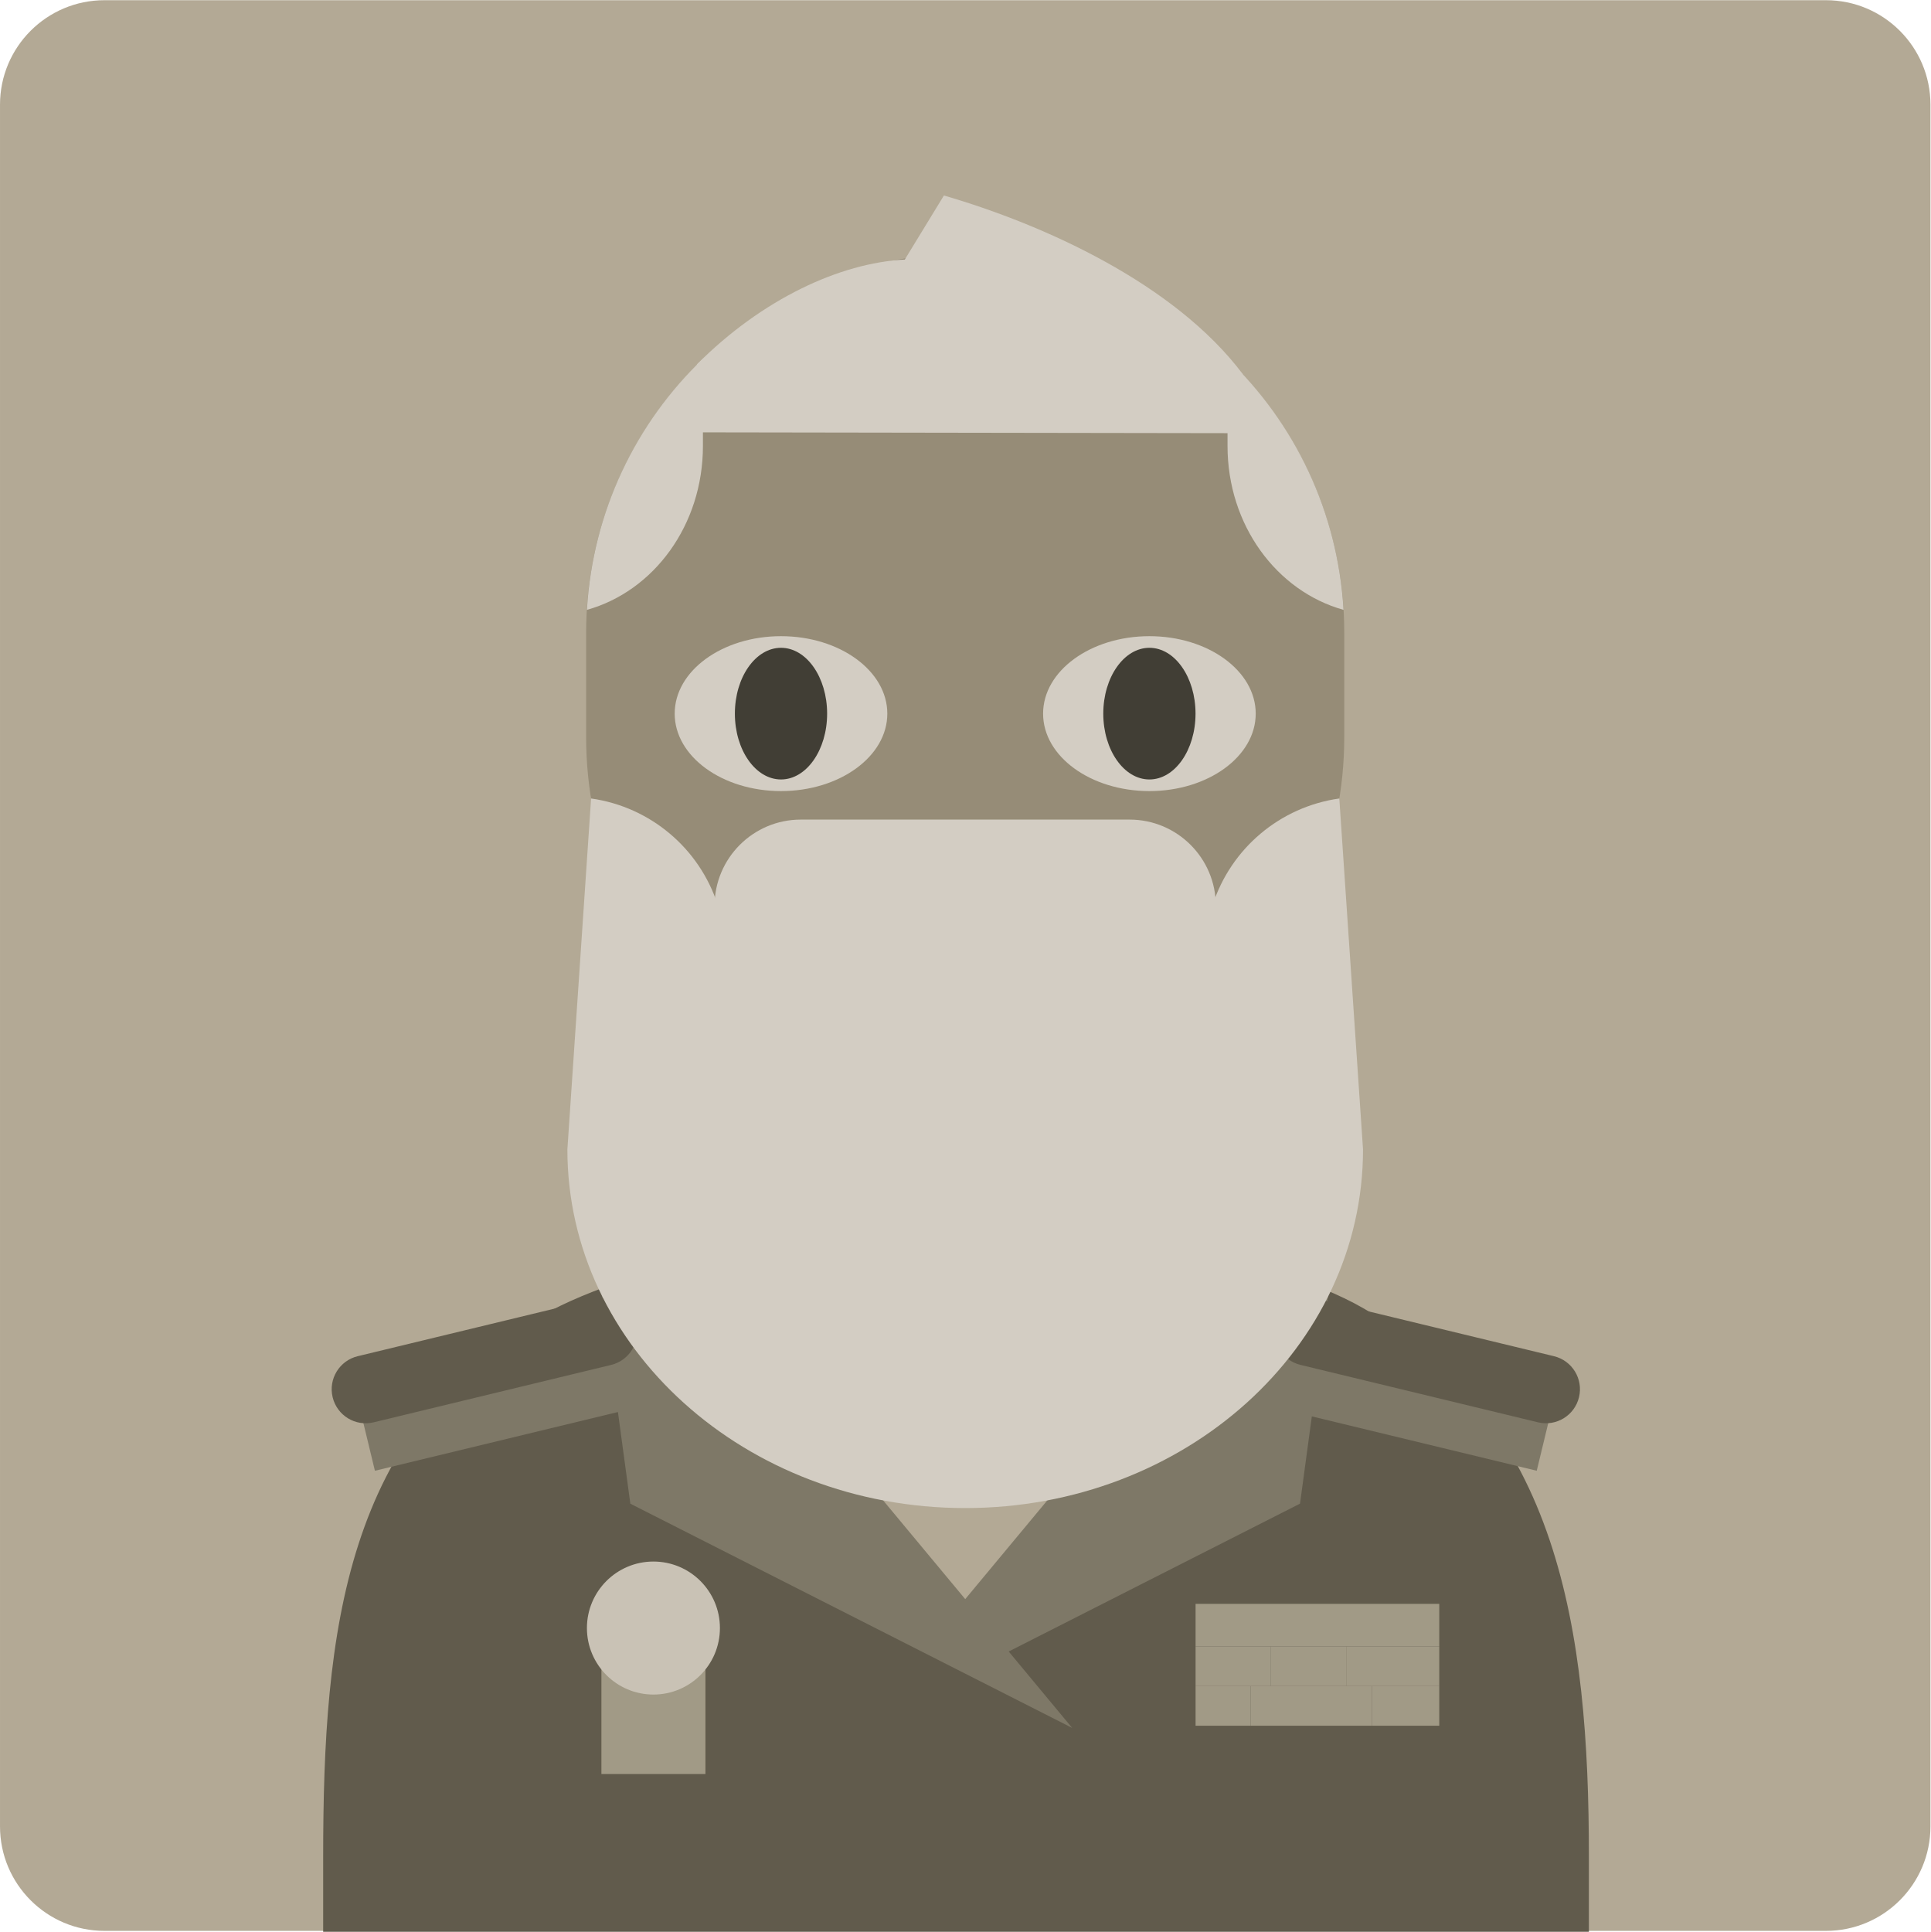
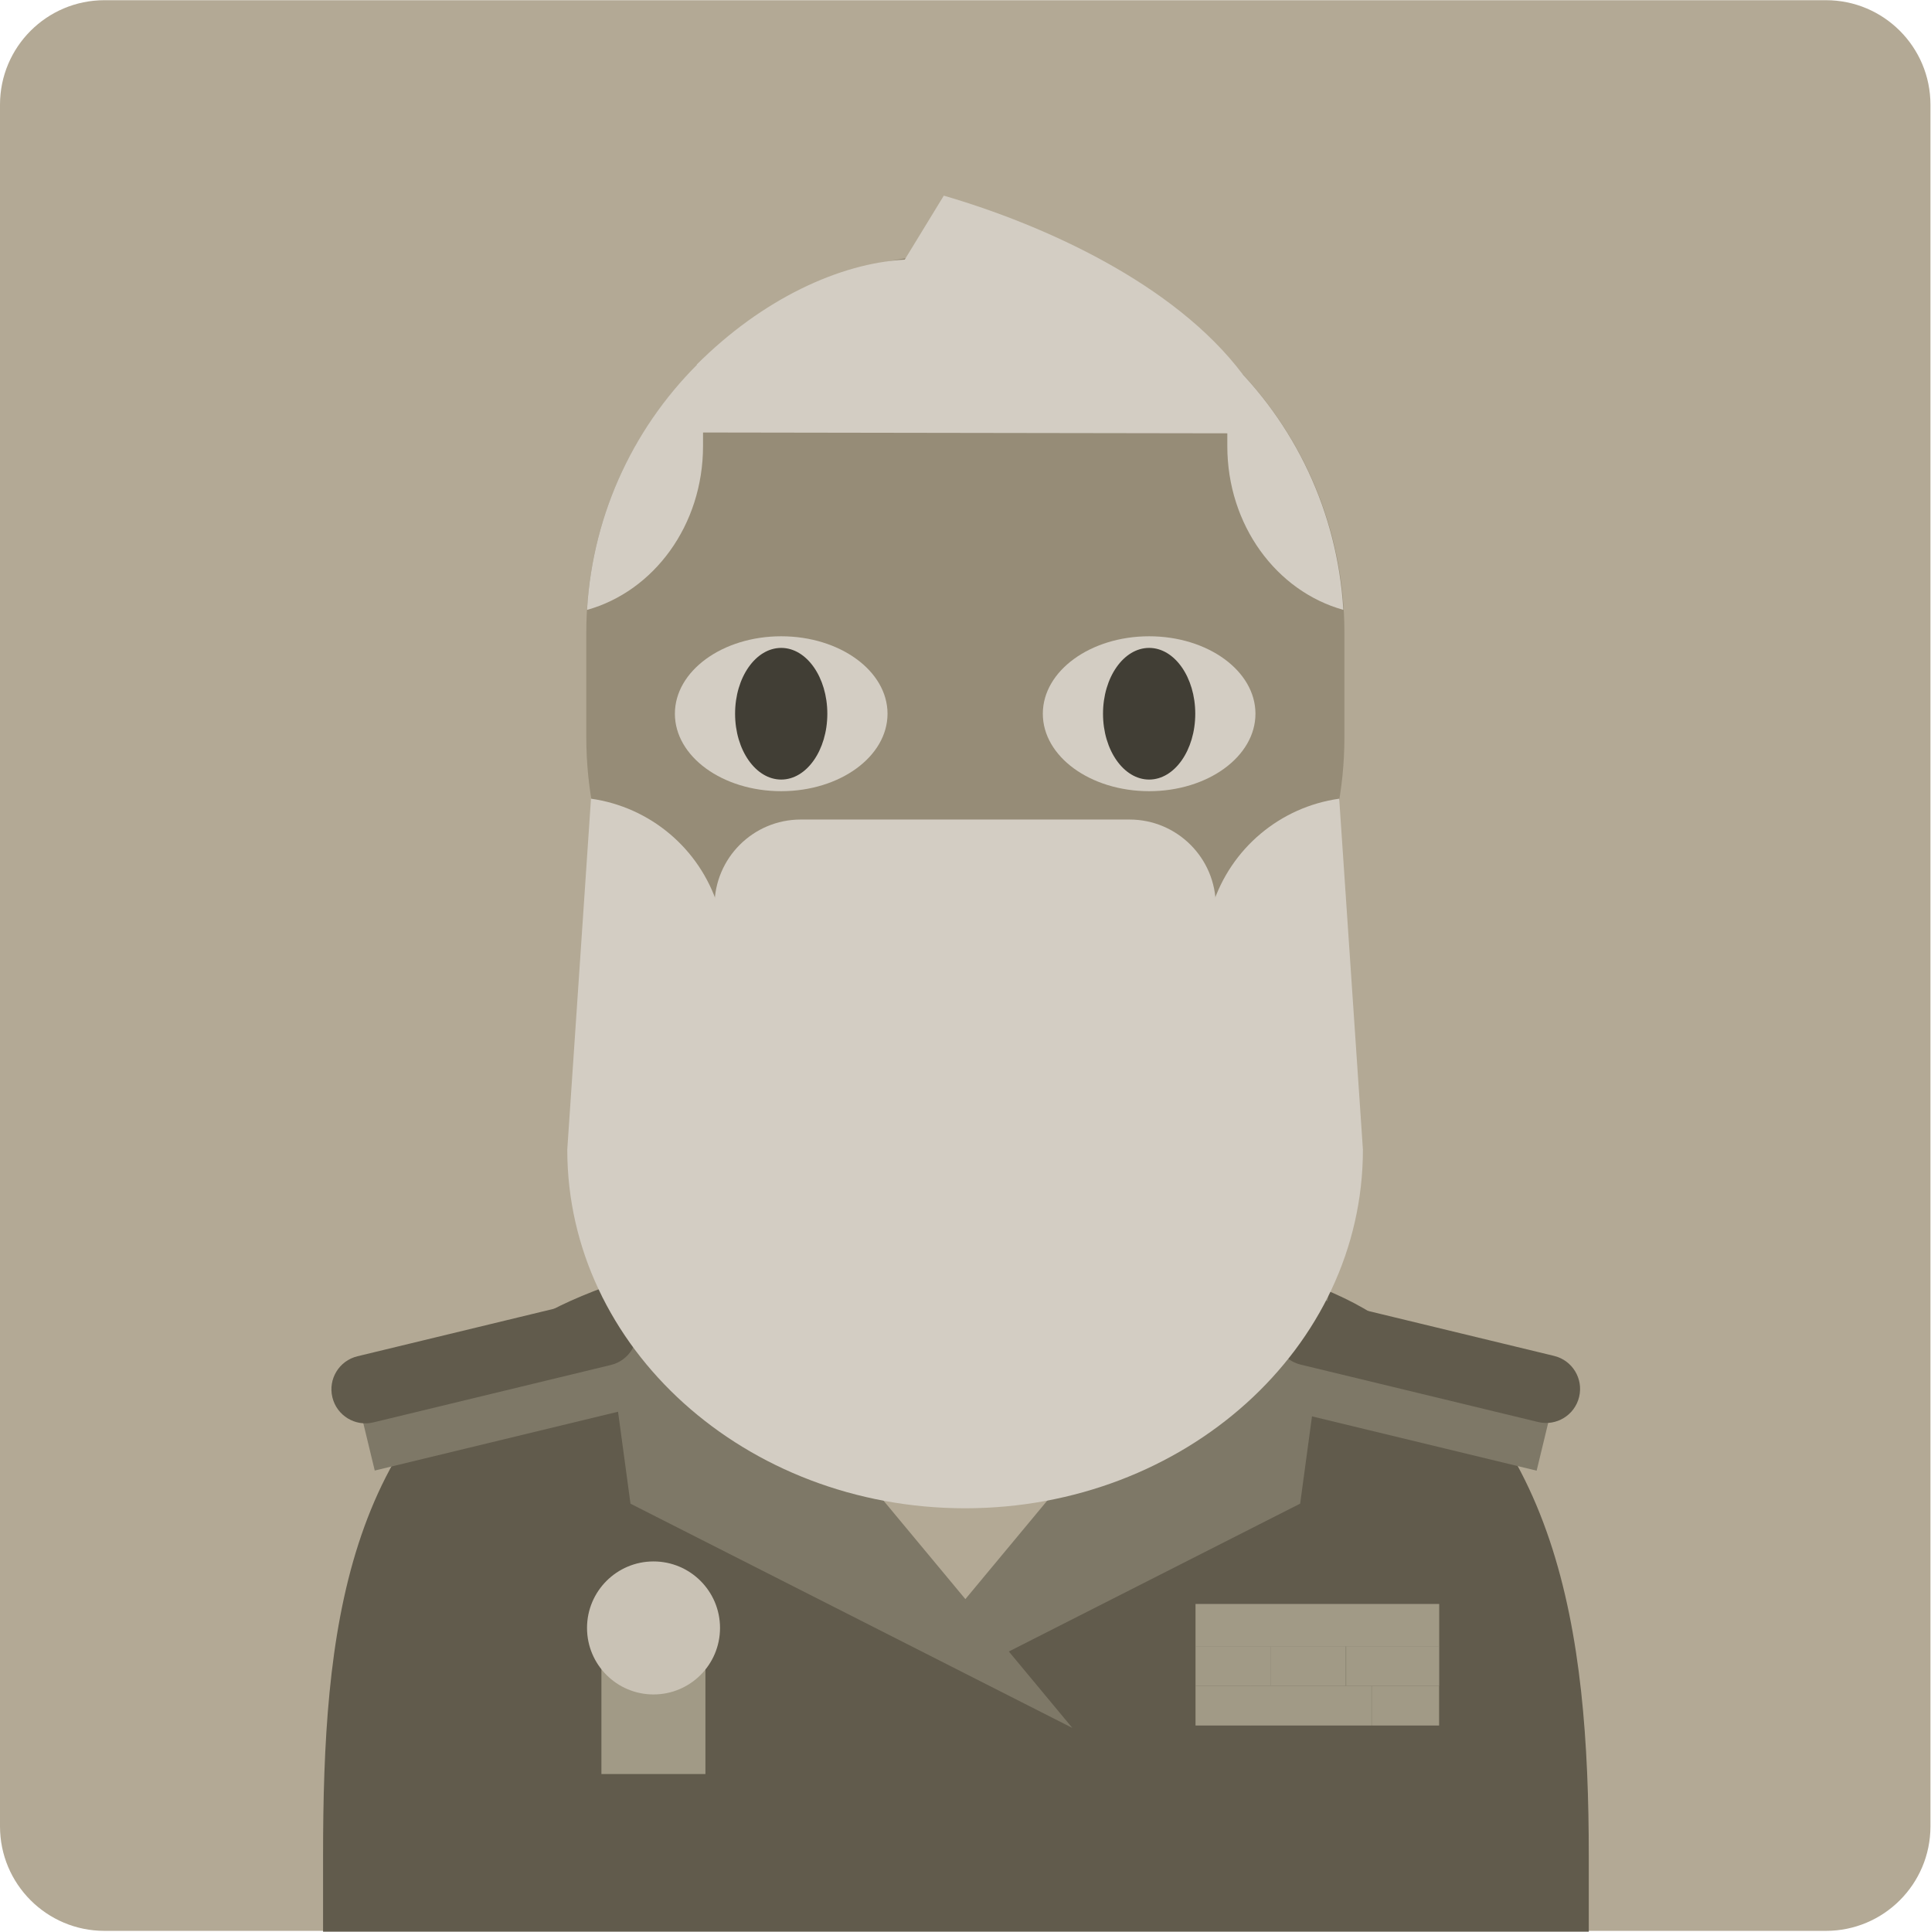
- <svg xmlns="http://www.w3.org/2000/svg" id="svg8" version="1.1" viewBox="0 0 37.042 37.06" height="1.459in" width="1.458in">
-   <defs id="defs2">
-     <linearGradient id="7" gradientTransform="matrix(0,0,0,0,-192.3187,38.64163)">
-       <stop style="stop-color:#b3a995;stop-opacity:1;" offset="0" id="stop2624" />
-     </linearGradient>
-     <linearGradient id="6" gradientTransform="matrix(2.959833,0,0,4.648278,-971.1937,-788.492)">
-       <stop style="stop-color:#a19a86;stop-opacity:1;" offset="0" id="stop2980" />
-     </linearGradient>
-     <linearGradient id="8" gradientTransform="matrix(0,0,0,0,20.9488,-188.2151)">
-       <stop style="stop-color:#c9c2b5;stop-opacity:1;" offset="0" id="stop2972" />
-     </linearGradient>
-     <linearGradient id="9" gradientTransform="matrix(0,0,0,0,415.1321,238.9267)">
-       <stop style="stop-color:#d3cdc3;stop-opacity:1;" offset="0" id="stop2966" />
-     </linearGradient>
-     <linearGradient id="4" gradientTransform="scale(1.336911,0.7479928)" x1="41.053" y1="37.348" x2="59.219" y2="37.348" gradientUnits="userSpaceOnUse">
-       <stop style="stop-color:#7e7867;stop-opacity:1;" offset="0" id="stop2597" />
-     </linearGradient>
-     <linearGradient id="2" x1="-86.011" y1="-24.381" x2="-66.572" y2="-24.381" gradientUnits="userSpaceOnUse">
-       <stop style="stop-color:#4f4b41;stop-opacity:1;" offset="0" id="stop3000" />
-     </linearGradient>
-     <linearGradient id="6-0" x1="-86.011" y1="-24.381" x2="-78.78" y2="-24.381" gradientUnits="userSpaceOnUse">
-       <stop style="stop-color:#a19a86;stop-opacity:1;" offset="0" id="stop2980-3" />
-     </linearGradient>
-     <linearGradient id="2-4" gradientTransform="matrix(0,0,0,0,-123.6929,-377.7422)">
-       <stop style="stop-color:#4f4b41;stop-opacity:1;" offset="0" id="stop3000-6" />
-     </linearGradient>
-     <linearGradient id="4-6" gradientTransform="matrix(0,0,0,0,-114.9655,-519.4565)">
-       <stop style="stop-color:#7e7867;stop-opacity:1;" offset="0" id="stop2597-7" />
-     </linearGradient>
-     <linearGradient id="4-8" gradientTransform="matrix(1.336912,0,0,0.7479926,-20.14841,114.3486)" x1="104.709" y1="37.486" x2="122.875" y2="37.486" gradientUnits="userSpaceOnUse">
-       <stop style="stop-color:#7e7867;stop-opacity:1;" offset="0" id="stop2597-8" />
-     </linearGradient>
-     <linearGradient id="7-8" x1="177.415" y1="4.945" x2="214.456" y2="4.945" gradientUnits="userSpaceOnUse" gradientTransform="translate(-36.49428,139.4933)">
-       <stop style="stop-color:#b3a995;stop-opacity:1;" offset="0" id="stop2624-3" />
-     </linearGradient>
-     <linearGradient id="1" gradientTransform="matrix(0,0,0,0,138.2613,-799.2997)">
-       <stop style="stop-color:#413e35;stop-opacity:1;" offset="0" id="stop3006" />
-     </linearGradient>
-     <linearGradient id="4-62" gradientTransform="matrix(1.336911,0,0,0.7479929,107.2023,99.03951)" x1="41.092" y1="94.596" x2="59.259" y2="94.596" gradientUnits="userSpaceOnUse">
-       <stop style="stop-color:#7e7867;stop-opacity:1;" offset="0" id="stop2597-82" />
-     </linearGradient>
-     <linearGradient id="8-7" x1="64.6" y1="76.485" x2="65.922" y2="76.485" gradientUnits="userSpaceOnUse" gradientTransform="translate(107.2023,99.03951)">
-       <stop style="stop-color:#c9c2b5;stop-opacity:1;" offset="0" id="stop2972-5" />
-     </linearGradient>
-     <linearGradient id="8-0" x1="103.968" y1="48.521" x2="115.848" y2="48.521" gradientUnits="userSpaceOnUse" gradientTransform="translate(72.27304,90.42636)">
-       <stop style="stop-color:#c9c2b5;stop-opacity:1;" offset="0" id="stop2972-6" />
-     </linearGradient>
-     <linearGradient id="4-1" gradientTransform="matrix(1.336911,0,0,0.7479929,56.54026,111.5704)" x1="105.044" y1="93.979" x2="123.21" y2="93.979" gradientUnits="userSpaceOnUse">
-       <stop style="stop-color:#7e7867;stop-opacity:1;" offset="0" id="stop2597-0" />
-     </linearGradient>
-     <clipPath clipPathUnits="userSpaceOnUse" id="clipPath1380">
-       <rect ry="2.005" y="52.26" x="135.909" height="37.042" width="37.042" id="rect1382" style="opacity:1;vector-effect:none;fill:url(#linearGradient1384);fill-opacity:1;stroke:none;stroke-width:0.862;stroke-linecap:round;stroke-linejoin:bevel;stroke-miterlimit:4;stroke-dasharray:none;stroke-dashoffset:0;stroke-opacity:1;paint-order:normal" />
-     </clipPath>
-     <linearGradient id="3" gradientTransform="scale(3.961524,0.2524281)" x1="55.817" y1="301.759" x2="57.486" y2="301.759" gradientUnits="userSpaceOnUse">
-       <stop style="stop-color:#615b4c;stop-opacity:1;" offset="0" id="stop2994" />
-     </linearGradient>
-     <linearGradient id="3-0" gradientTransform="matrix(1.888115,1.6826517e-8,0,0.5296288,-10.46745,97.04117)" x1="102.553" y1="60.999" x2="107.574" y2="60.999" gradientUnits="userSpaceOnUse">
-       <stop style="stop-color:#615b4c;stop-opacity:1;" offset="0" id="stop2994-7" />
-     </linearGradient>
-     <linearGradient id="6-2" gradientTransform="matrix(0.9374856,0,0,1.066683,150.2499,46.36545)" x1="18.738" y1="89.937" x2="34.255" y2="89.937" gradientUnits="userSpaceOnUse">
-       <stop style="stop-color:#a19a86;stop-opacity:1;" offset="0" id="stop2980-7" />
-     </linearGradient>
-     <linearGradient id="3-6" gradientTransform="matrix(0,0,0,0,162.5692,-367.4459)">
-       <stop style="stop-color:#615b4c;stop-opacity:1;" offset="0" id="stop2994-3" />
-     </linearGradient>
-     <linearGradient id="4-2" gradientTransform="matrix(0.9374856,0,0,1.066683,-86.8965,24.61608)" x1="-79.698" y1="89.937" x2="-64.181" y2="89.937" gradientUnits="userSpaceOnUse">
-       <stop style="stop-color:#7e7867;stop-opacity:1;" offset="0" id="stop2597-5" />
-     </linearGradient>
-     <linearGradient id="6-4" gradientTransform="matrix(1.538535,0,0,0.6499691,-86.8965,24.61608)" x1="-46.42" y1="168.807" x2="-41.591" y2="168.807" gradientUnits="userSpaceOnUse">
-       <stop style="stop-color:#a19a86;stop-opacity:1;" offset="0" id="stop2980-6" />
-     </linearGradient>
-     <linearGradient id="4-4" gradientTransform="matrix(1.336912,0,0,0.7479927,29.99744,27.72746)" x1="72.605" y1="150.687" x2="90.771" y2="150.687" gradientUnits="userSpaceOnUse">
-       <stop style="stop-color:#7e7867;stop-opacity:1;" offset="0" id="stop2597-74" />
-     </linearGradient>
-     <linearGradient id="4-27" x1="186.427" y1="121.746" x2="189.988" y2="121.746" gradientUnits="userSpaceOnUse" gradientTransform="translate(-40.83163,41.19757)">
-       <stop style="stop-color:#7e7867;stop-opacity:1;" offset="0" id="stop2597-6" />
-     </linearGradient>
-     <linearGradient id="7-88" gradientTransform="matrix(0,0,0,0,63.04711,61.37703)">
-       <stop style="stop-color:#b3a995;stop-opacity:1;" offset="0" id="stop2624-9" />
-     </linearGradient>
-     <linearGradient id="4-3" gradientTransform="matrix(0,0,0,0,140.5757,-466.068)">
-       <stop style="stop-color:#7e7867;stop-opacity:1;" offset="0" id="stop2597-3" />
-     </linearGradient>
-     <linearGradient id="5" gradientTransform="matrix(0,0,0,0,120.7194,231.0702)">
-       <stop style="stop-color:#968c77;stop-opacity:1;" offset="0" id="stop2986" />
-     </linearGradient>
-     <linearGradient id="3-7" gradientTransform="matrix(0,0,0,0,307.6847,-339.3435)">
-       <stop style="stop-color:#615b4c;stop-opacity:1;" offset="0" id="stop2994-8" />
-     </linearGradient>
-     <linearGradient id="6-04" gradientTransform="matrix(2.959833,0,0,4.648278,-425.8019,-693.9661)">
-       <stop style="stop-color:#a19a86;stop-opacity:1;" offset="0" id="stop2980-4" />
-     </linearGradient>
-     <linearGradient id="8-01" gradientTransform="matrix(0,0,0,0,195.962,-177.2038)">
-       <stop style="stop-color:#c9c2b5;stop-opacity:1;" offset="0" id="stop2972-2" />
+ <svg xmlns="http://www.w3.org/2000/svg" width="1.458in" height="1.459in" version="1.1" viewBox="0 0 37.042 37.06">
+   <defs>
+     <linearGradient id="4-3" gradientTransform="matrix(0 0 0 0 140.58 -466.07)">
+       <stop stop-color="#7e7867" offset="0" />
    </linearGradient>
  </defs>
-   <g id="layer1" transform="translate(-181.4889,-143.6199)">
-     <rect ry="2.005" y="143.62" x="181.489" height="37.042" width="37.042" id="rect1300" style="opacity:1;vector-effect:none;fill:#b3a995;fill-opacity:1;stroke:none;stroke-width:0.862;stroke-linecap:round;stroke-linejoin:bevel;stroke-miterlimit:4;stroke-dasharray:none;stroke-dashoffset:0;stroke-opacity:1;paint-order:normal" />
-     <rect style="font-variation-settings:normal;opacity:1;vector-effect:none;fill:url(#4-3);fill-opacity:1;stroke:none;stroke-width:0.944;stroke-linecap:round;stroke-linejoin:bevel;stroke-miterlimit:4;stroke-dasharray:none;stroke-dashoffset:0;stroke-opacity:1;paint-order:normal;stop-color:#000000;stop-opacity:1" id="rect1302" width="5.409" height="7.765" x="197.305" y="160.918" ry="2.704" />
-     <rect style="font-variation-settings:normal;opacity:1;vector-effect:none;fill:#968c77;fill-opacity:1;stroke:none;stroke-width:0.944;stroke-linecap:round;stroke-linejoin:bevel;stroke-miterlimit:4;stroke-dasharray:none;stroke-dashoffset:0;stroke-opacity:1;paint-order:normal;stop-color:#000000;stop-opacity:1" id="rect1304" width="14.547" height="16.552" x="192.736" y="148.483" ry="7.273" />
-     <path id="path1306" style="font-variation-settings:normal;opacity:1;vector-effect:none;fill:#615b4c;fill-opacity:1;stroke:none;stroke-width:0.944;stroke-linecap:round;stroke-linejoin:bevel;stroke-miterlimit:4;stroke-dasharray:none;stroke-dashoffset:0;stroke-opacity:1;paint-order:normal;stop-color:#000000;stop-opacity:1" d="m 199.861,167.092 c -2.141,-0.005 -6.14,0.705 -7.994,1.775 -3.757,2.169 -4.177,6.03 -4.177,10.368 v 1.445 h 24.287 v -1.445 c 1.1e-4,-4.338 -0.568,-8.347 -4.325,-10.517 -1.838,-1.061 -5.668,-1.622 -7.79,-1.627 z" />
-     <path style="fill:#b3a995;stroke-width:0.544;stroke-linecap:round;stroke-linejoin:bevel;stop-color:#000000;fill-opacity:1" d="m 193.637,166.172 v 1.602 l 6.541,7.276 6.12,-7.513 0.026,-1.13 z" id="path1308" />
-     <ellipse style="font-variation-settings:normal;vector-effect:none;fill:#d3cdc3;fill-opacity:1;stroke:none;stroke-width:1.027;stroke-linecap:round;stroke-linejoin:bevel;stroke-miterlimit:4;stroke-dasharray:none;stroke-dashoffset:0;stroke-opacity:1;paint-order:normal;stop-color:#000000" id="ellipse1310" cx="196.475" cy="157.308" rx="2.04" ry="1.486" />
-     <ellipse style="font-variation-settings:normal;vector-effect:none;fill:#413e35;fill-opacity:1;stroke:none;stroke-width:1.176;stroke-linecap:round;stroke-linejoin:bevel;stroke-miterlimit:4;stroke-dasharray:none;stroke-dashoffset:0;stroke-opacity:1;paint-order:normal;stop-color:#000000" id="ellipse1312" cx="196.475" cy="157.308" rx="0.885" ry="1.263" />
-     <ellipse style="font-variation-settings:normal;vector-effect:none;fill:#d3cdc3;fill-opacity:1;stroke:none;stroke-width:1.027;stroke-linecap:round;stroke-linejoin:bevel;stroke-miterlimit:4;stroke-dasharray:none;stroke-dashoffset:0;stroke-opacity:1;paint-order:normal;stop-color:#000000" id="ellipse1314" cx="203.544" cy="157.308" rx="2.04" ry="1.486" />
-     <ellipse style="font-variation-settings:normal;vector-effect:none;fill:#413e35;fill-opacity:1;stroke:none;stroke-width:1.176;stroke-linecap:round;stroke-linejoin:bevel;stroke-miterlimit:4;stroke-dasharray:none;stroke-dashoffset:0;stroke-opacity:1;paint-order:normal;stop-color:#000000" id="ellipse1316" cx="203.544" cy="157.308" rx="0.885" ry="1.263" />
-     <path id="path1319" style="fill:#d3cdc3;stroke-width:0.944;stroke-linecap:round;stroke-linejoin:bevel;stop-color:#000000;fill-opacity:1" d="m 194.977,150.499 c -1.283,1.228 -2.114,2.923 -2.226,4.818 1.282,-0.358 2.226,-1.624 2.226,-3.145 z" />
-     <path id="path1321" style="fill:#d3cdc3;stroke-width:0.944;stroke-linecap:round;stroke-linejoin:bevel;stop-color:#000000;fill-opacity:1" d="m 205.043,150.499 v 1.673 c 0,1.521 0.944,2.787 2.226,3.145 -0.112,-1.895 -0.943,-3.59 -2.226,-4.818 z" />
-     <path id="path1323" style="fill:#d3cdc3;stroke-width:2.126;stroke-linecap:round;stroke-linejoin:bevel;stop-color:#000000;fill-opacity:1" d="m 199.601,147.367 -0.75,1.228 c -1.25,0.068 -2.734,0.756 -3.991,2.013 0.25,0.139 -0.36,1.191 -0.006,1.303 l 10.302,0.016 c 0.224,-0.068 -0.006,-1.051 0.182,-1.13 -1.315,-1.749 -3.834,-2.876 -5.737,-3.43 z" />
-     <rect style="fill:#a19a86;stroke-width:0.544;stroke-linecap:round;stroke-linejoin:bevel;stop-color:#000000;fill-opacity:1" id="rect1503" width="1.996" height="2.233" x="193.029" y="175.42" />
-     <rect style="fill:#7e7867;stroke:none;stroke-width:0.544;stroke-linecap:round;stroke-linejoin:bevel;stop-color:#000000;fill-opacity:1" id="rect1509" width="5.112" height="1.239" x="143.032" y="210.114" transform="rotate(-13.58778)" />
-     <path id="path1325" style="fill:#7e7867;stroke:none;stroke-width:0.544;stroke-linecap:round;stroke-linejoin:bevel;stop-color:#000000;fill-opacity:1" d="m 193.776,166.8 a 12.143,12.143 0 0 0 -0.015,0.008 12.143,12.143 0 0 0 -0.868,0.552 l 0.691,5.106 8.478,4.302 -1.218,-1.466 5.59,-2.837 0.66,-4.874 a 12.143,12.143 0 0 0 -0.967,-0.652 l -6.117,7.358 z" />
-     <rect style="fill:#7e7867;stroke:none;stroke-width:0.544;stroke-linecap:round;stroke-linejoin:bevel;stop-color:#000000;fill-opacity:1" id="rect1331" width="5.112" height="1.239" x="-245.441" y="116.22" transform="matrix(-0.9720112,-0.2349347,-0.2349347,0.9720112,0,0)" />
-     <rect style="fill:#615b4c;stroke:none;stroke-width:0.544;stroke-linecap:round;stroke-linejoin:bevel;stop-color:#000000;fill-opacity:1" id="rect1333" width="5.992" height="1.305" x="-245.898" y="115.245" ry="0.652" transform="matrix(-0.9720112,-0.2349347,-0.2349347,0.9720112,0,0)" />
-     <rect style="fill:#615b4c;stroke:none;stroke-width:0.544;stroke-linecap:round;stroke-linejoin:bevel;stop-color:#000000;fill-opacity:1" id="rect1511" width="5.992" height="1.305" x="142.575" y="209.139" ry="0.652" transform="rotate(-13.58778)" />
-     <path id="path1335" style="fill:#d3cdc3;stroke-width:0.549;stroke-linecap:round;stroke-linejoin:bevel;stop-color:#000000;fill-opacity:1" d="m 192.831,158.936 -0.455,6.733 c 0,3.8 3.418,6.881 7.634,6.881 4.215,-1.9e-4 7.633,-3.081 7.633,-6.881 l -0.455,-6.733 c -1.135,0.16 -2.079,0.954 -2.431,2.045 h -9.495 c -0.352,-1.091 -1.296,-1.885 -2.431,-2.045 z" />
-     <rect style="fill:#a19a86;stroke-width:0.544;stroke-linecap:round;stroke-linejoin:bevel;stop-color:#000000;fill-opacity:1" id="rect1479" width="4.676" height="0.814" x="204.43" y="174.388" />
-     <rect style="fill:#a19a86;stroke-width:0.544;stroke-linecap:round;stroke-linejoin:bevel;stop-color:#000000;fill-opacity:1" id="rect1481" width="1.445" height="0.762" x="204.43" y="175.203" />
-     <rect style="fill:#a19a86;stroke-width:0.544;stroke-linecap:round;stroke-linejoin:bevel;stop-color:#000000;fill-opacity:1" id="rect1483" width="1.445" height="0.762" x="205.875" y="175.203" />
-     <rect style="fill:#a19a86;stroke-width:0.544;stroke-linecap:round;stroke-linejoin:bevel;stop-color:#000000;fill-opacity:1" id="rect1485" width="1.786" height="0.762" x="207.32" y="175.203" />
-     <rect style="fill:#a19a86;stroke-width:0.544;stroke-linecap:round;stroke-linejoin:bevel;stop-color:#000000;fill-opacity:1" id="rect1487" width="1.055" height="0.762" x="204.43" y="175.964" />
-     <rect style="fill:#a19a86;stroke-width:0.544;stroke-linecap:round;stroke-linejoin:bevel;stop-color:#000000;fill-opacity:1" id="rect1489" width="2.327" height="0.762" x="205.485" y="175.964" />
-     <rect style="fill:#a19a86;stroke-width:0.544;stroke-linecap:round;stroke-linejoin:bevel;stop-color:#000000;fill-opacity:1" id="rect1491" width="1.294" height="0.762" x="207.812" y="175.964" />
-     <circle style="fill:#c9c2b5;stroke-width:0.544;stroke-linecap:round;stroke-linejoin:bevel;stop-color:#000000;fill-opacity:1" id="circle1493" cx="194.027" cy="174.852" r="1.276" />
-     <rect style="fill:#d3cdc3;stroke-width:0.544;stroke-linecap:round;stroke-linejoin:bevel;stop-color:#000000;fill-opacity:1" id="rect1513" width="9.619" height="3.31" x="195.2" y="159.341" ry="1.655" />
+   <g transform="translate(-181.49 -143.62)">
+     <rect x="181.49" y="143.62" width="37.042" height="37.042" ry="2.005" fill="#b3a995" style="paint-order:normal" />
+     <rect x="197.31" y="160.92" width="5.409" height="7.765" ry="2.704" fill="url(#4-3)" stop-color="#000000" style="font-variation-settings:normal;paint-order:normal" />
+     <rect x="192.74" y="148.48" width="14.547" height="16.552" ry="7.273" fill="#968c77" stop-color="#000000" style="font-variation-settings:normal;paint-order:normal" />
+     <path d="m199.86 167.09c-2.141-5e-3 -6.14 0.705-7.994 1.775-3.757 2.169-4.177 6.03-4.177 10.368v1.445h24.287v-1.445c1.1e-4 -4.338-0.568-8.347-4.325-10.517-1.838-1.061-5.668-1.622-7.79-1.627z" fill="#615b4c" stop-color="#000000" style="font-variation-settings:normal;paint-order:normal" />
+     <path d="m193.64 166.17v1.602l6.541 7.276 6.12-7.513 0.026-1.129z" fill="#b3a995" stop-color="#000000" stroke-linecap="round" stroke-linejoin="bevel" stroke-width=".544" />
+     <ellipse cx="196.48" cy="157.31" rx="2.04" ry="1.486" fill="#d3cdc3" stop-color="#000000" style="font-variation-settings:normal;paint-order:normal" />
+     <ellipse cx="196.48" cy="157.31" rx=".885" ry="1.263" fill="#413e35" stop-color="#000000" style="font-variation-settings:normal;paint-order:normal" />
+     <ellipse cx="203.54" cy="157.31" rx="2.04" ry="1.486" fill="#d3cdc3" stop-color="#000000" style="font-variation-settings:normal;paint-order:normal" />
+     <ellipse cx="203.54" cy="157.31" rx=".885" ry="1.263" fill="#413e35" stop-color="#000000" style="font-variation-settings:normal;paint-order:normal" />
+     <g fill="#d3cdc3" stroke-linecap="round" stroke-linejoin="bevel">
+       <path d="m194.98 150.5c-1.283 1.228-2.114 2.922-2.226 4.818 1.282-0.358 2.226-1.624 2.226-3.144z" stop-color="#000000" stroke-width=".944" />
+       <path d="m205.04 150.5v1.673c0 1.521 0.944 2.787 2.226 3.144-0.112-1.895-0.943-3.59-2.226-4.818z" stop-color="#000000" stroke-width=".944" />
+       <path d="m199.6 147.37-0.75 1.228c-1.25 0.068-2.734 0.756-3.991 2.013 0.25 0.139-0.36 1.19-6e-3 1.303l10.302 0.016c0.224-0.068-6e-3 -1.051 0.182-1.13-1.315-1.749-3.834-2.876-5.737-3.43z" stop-color="#000000" stroke-width="2.126" />
+     </g>
+     <rect x="193.03" y="175.42" width="1.996" height="2.233" fill="#a19a86" stop-color="#000000" stroke-linecap="round" stroke-linejoin="bevel" stroke-width=".544" />
+     <g fill="#7e7867">
+       <rect transform="rotate(-13.588)" x="143.03" y="210.11" width="5.112" height="1.239" stop-color="#000000" />
+       <path d="m193.78 166.8a12.143 12.143 0 0 0-0.015 8e-3 12.143 12.143 0 0 0-0.868 0.552l0.691 5.106 8.478 4.302-1.218-1.466 5.59-2.837 0.66-4.874a12.143 12.143 0 0 0-0.967-0.652l-6.117 7.358z" stop-color="#000000" />
+       <rect transform="matrix(-.97201 -.23493 -.23493 .97201 0 0)" x="-245.44" y="116.22" width="5.112" height="1.239" stop-color="#000000" />
+     </g>
+     <rect transform="matrix(-.97201 -.23493 -.23493 .97201 0 0)" x="-245.9" y="115.24" width="5.992" height="1.305" ry=".652" fill="#615b4c" stop-color="#000000" />
+     <rect transform="rotate(-13.588)" x="142.57" y="209.14" width="5.992" height="1.305" ry=".652" fill="#615b4c" stop-color="#000000" />
+     <path d="m192.83 158.94-0.455 6.733c0 3.8 3.418 6.881 7.634 6.881 4.215-1.9e-4 7.633-3.081 7.633-6.881l-0.455-6.733c-1.135 0.16-2.079 0.954-2.431 2.045h-9.495c-0.352-1.091-1.296-1.885-2.431-2.045z" fill="#d3cdc3" stop-color="#000000" stroke-linecap="round" stroke-linejoin="bevel" stroke-width=".549" />
+     <g fill="#a19a86" stroke-linecap="round" stroke-linejoin="bevel" stroke-width=".544">
+       <rect x="204.43" y="174.39" width="4.676" height=".814" stop-color="#000000" />
+       <rect x="204.43" y="175.2" width="1.445" height=".762" stop-color="#000000" />
+       <rect x="205.87" y="175.2" width="1.445" height=".762" stop-color="#000000" />
+       <rect x="207.32" y="175.2" width="1.786" height=".762" stop-color="#000000" />
+       <rect x="204.43" y="175.96" width="1.055" height=".762" stop-color="#000000" />
+       <rect x="205.48" y="175.96" width="2.327" height=".762" stop-color="#000000" />
+       <rect x="207.81" y="175.96" width="1.294" height=".762" stop-color="#000000" />
+     </g>
+     <circle cx="194.03" cy="174.85" r="1.276" fill="#c9c2b5" stop-color="#000000" stroke-linecap="round" stroke-linejoin="bevel" stroke-width=".544" />
+     <rect x="195.2" y="159.34" width="9.619" height="3.31" ry="1.655" fill="#d3cdc3" stop-color="#000000" stroke-linecap="round" stroke-linejoin="bevel" stroke-width=".544" />
  </g>
</svg>
